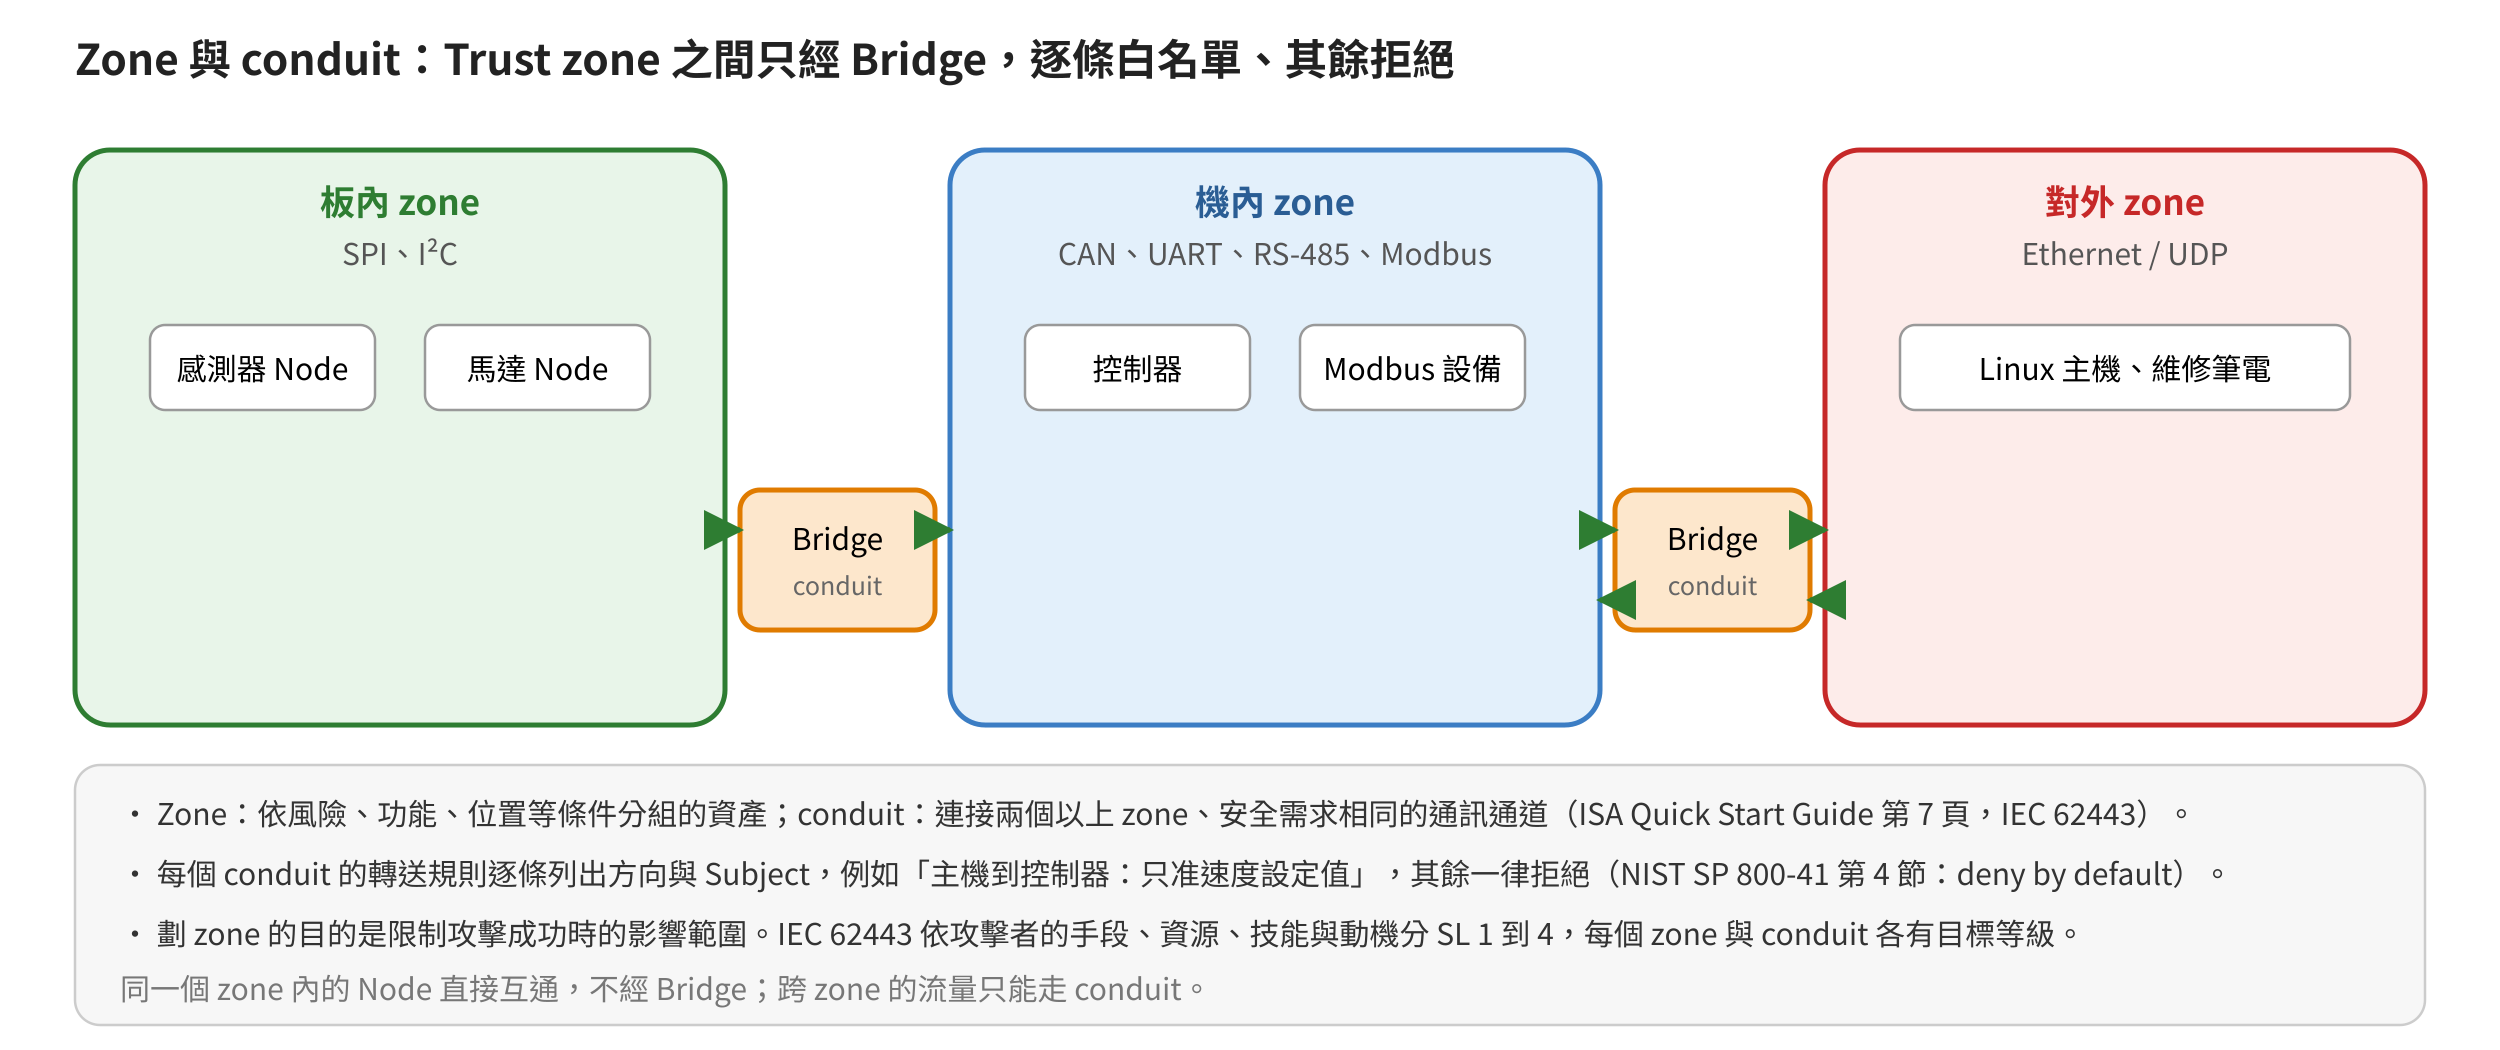
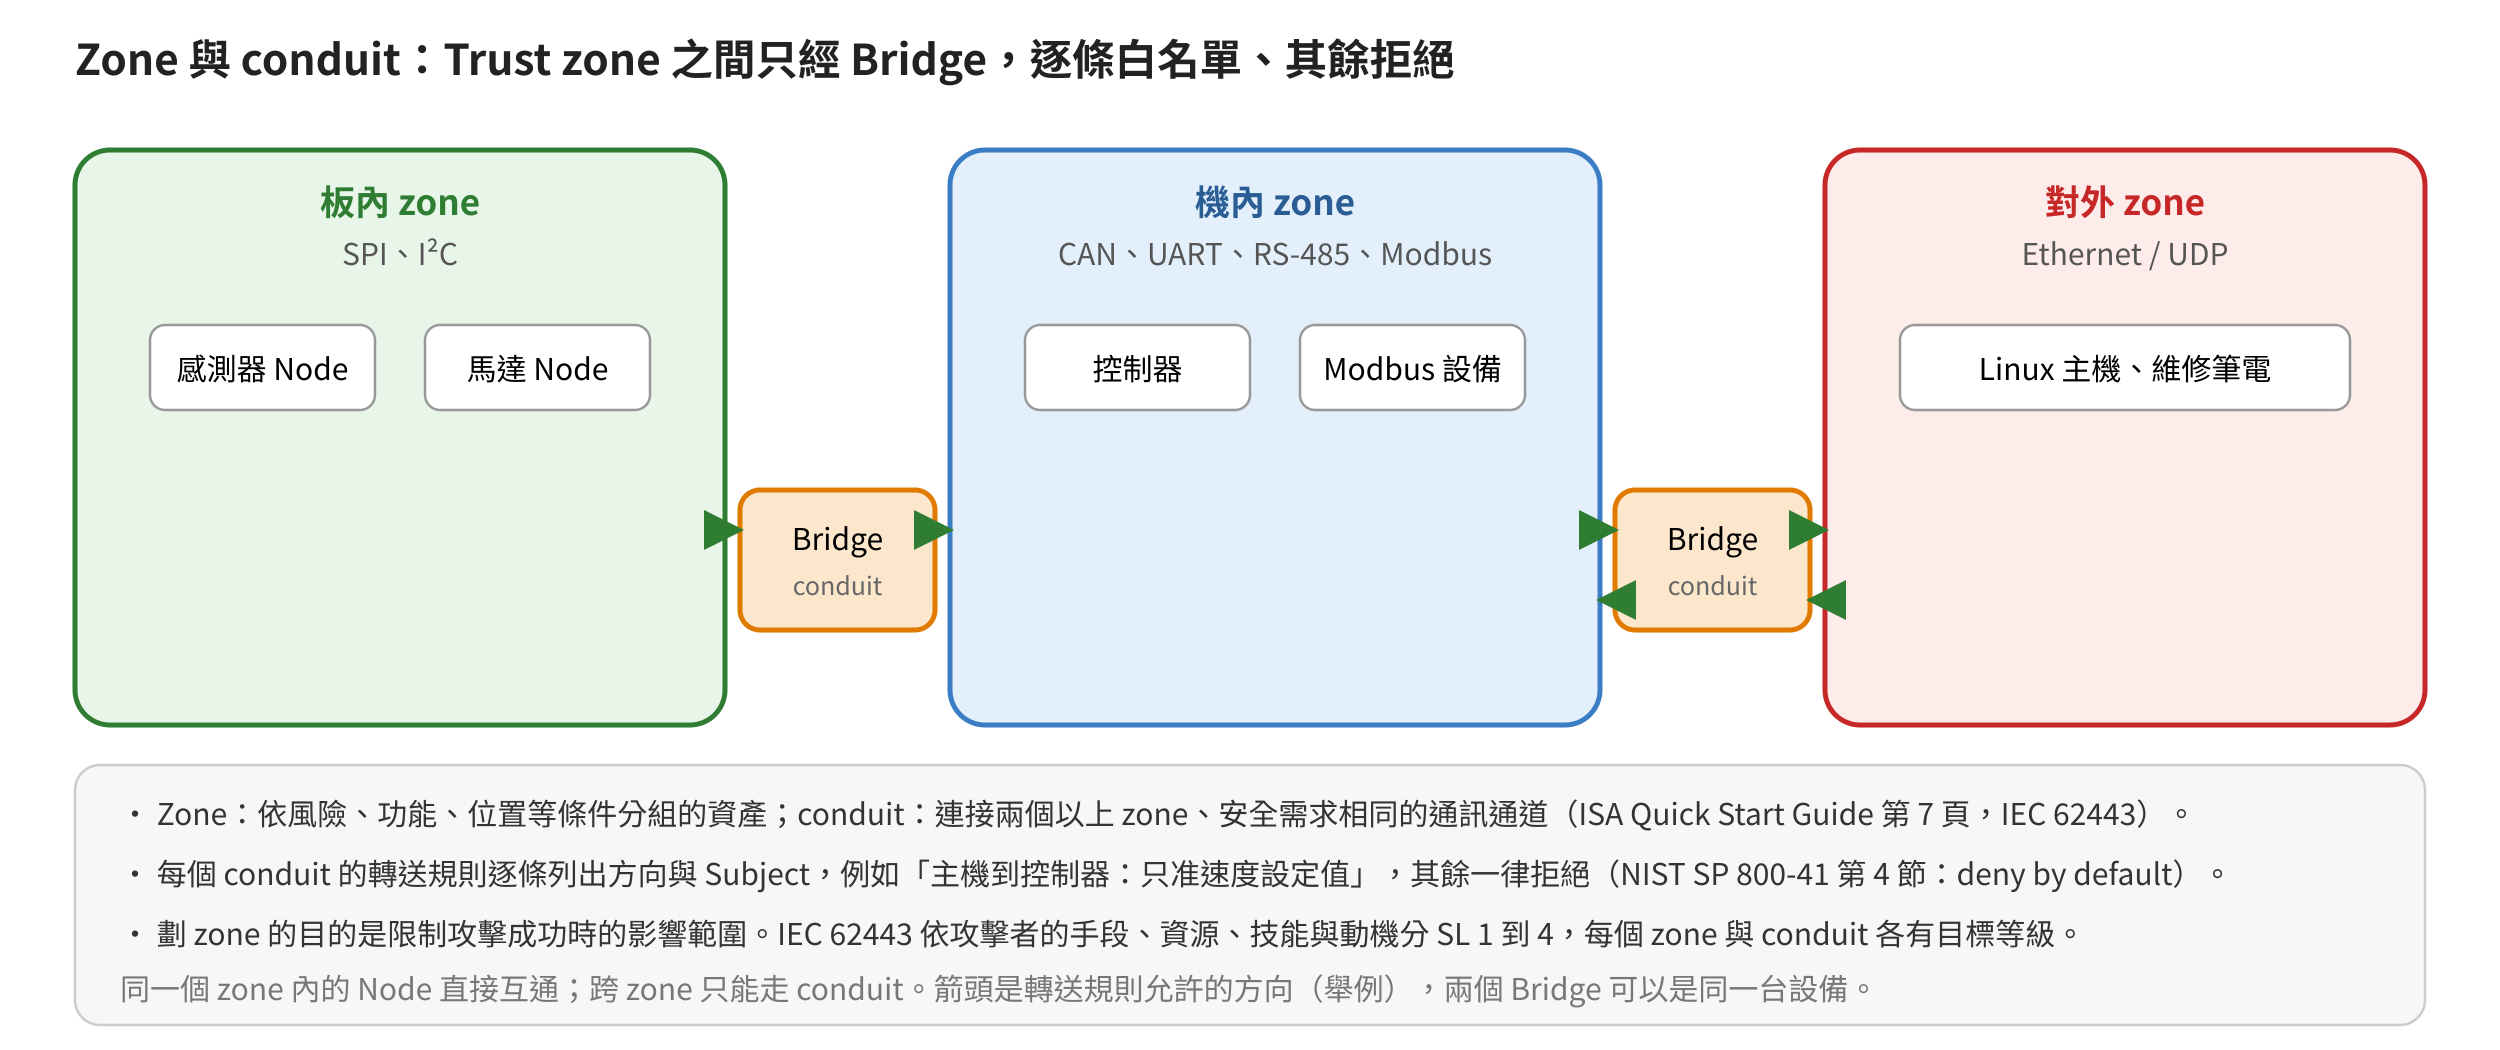
<svg xmlns="http://www.w3.org/2000/svg" viewBox="0 0 1000 420" width="1000" height="420" font-family="'Noto Sans CJK TC','PingFang TC','Microsoft JhengHei',sans-serif">
  <rect width="1000" height="420" fill="#ffffff" />
  <defs>
    <marker id="zc" viewBox="0 0 10 10" refX="9" refY="5" markerWidth="8" markerHeight="8" orient="auto-start-reverse">
      <path d="M0,0 L10,5 L0,10 z" fill="#2e7d32" />
    </marker>
  </defs>
  <text x="30" y="30" font-size="17" font-weight="bold" fill="#222">Zone 與 conduit：Trust zone 之間只經 Bridge，逐條白名單、其餘拒絕</text>
  <rect x="30" y="60" width="260" height="230" rx="14" fill="#e8f5e9" stroke="#2e7d32" stroke-width="2" />
  <text x="160" y="86" font-size="14" font-weight="bold" text-anchor="middle" fill="#2e7d32">板內 zone</text>
  <text x="160" y="106" font-size="12" text-anchor="middle" fill="#555">SPI、I²C</text>
  <rect x="380" y="60" width="260" height="230" rx="14" fill="#e3f0fb" stroke="#3b7dc4" stroke-width="2" />
  <text x="510" y="86" font-size="14" font-weight="bold" text-anchor="middle" fill="#2a5d94">機內 zone</text>
  <text x="510" y="106" font-size="12" text-anchor="middle" fill="#555">CAN、UART、RS-485、Modbus</text>
  <rect x="730" y="60" width="240" height="230" rx="14" fill="#fdecea" stroke="#c62828" stroke-width="2" />
  <text x="850" y="86" font-size="14" font-weight="bold" text-anchor="middle" fill="#c62828">對外 zone</text>
  <text x="850" y="106" font-size="12" text-anchor="middle" fill="#555">Ethernet / UDP</text>
  <g font-size="12" text-anchor="middle">
    <rect x="60" y="130" width="90" height="34" rx="6" fill="#ffffff" stroke="#999" />
    <text x="105" y="152">感測器 Node</text>
    <rect x="170" y="130" width="90" height="34" rx="6" fill="#ffffff" stroke="#999" />
    <text x="215" y="152">馬達 Node</text>
    <rect x="410" y="130" width="90" height="34" rx="6" fill="#ffffff" stroke="#999" />
    <text x="455" y="152">控制器</text>
    <rect x="520" y="130" width="90" height="34" rx="6" fill="#ffffff" stroke="#999" />
    <text x="565" y="152">Modbus 設備</text>
    <rect x="760" y="130" width="180" height="34" rx="6" fill="#ffffff" stroke="#999" />
    <text x="850" y="152">Linux 主機、維修筆電</text>
  </g>
  <g font-size="12" text-anchor="middle">
    <rect x="296" y="196" width="78" height="56" rx="8" fill="#fde7cc" stroke="#e07b00" stroke-width="2" />
    <text x="335" y="220">Bridge</text>
    <text x="335" y="238" font-size="10" fill="#666">conduit</text>
    <rect x="646" y="196" width="78" height="56" rx="8" fill="#fde7cc" stroke="#e07b00" stroke-width="2" />
    <text x="685" y="220">Bridge</text>
    <text x="685" y="238" font-size="10" fill="#666">conduit</text>
  </g>
  <g stroke="#2e7d32" stroke-width="2" fill="none" marker-end="url(#zc)">
    <path d="M290,212 H296" />
    <path d="M374,212 H380" />
    <path d="M640,212 H646" />
    <path d="M724,212 H730" />
    <path d="M730,240 H724" />
    <path d="M646,240 H640" />
  </g>
  <rect x="30" y="306" width="940" height="104" rx="10" fill="#f7f7f7" stroke="#ccc" />
  <g font-size="12" fill="#333">
    <text x="48" y="330">• Zone：依風險、功能、位置等條件分組的資產；conduit：連接兩個以上 zone、安全需求相同的通訊通道（ISA Quick Start Guide 第 7 頁，IEC 62443）。</text>
    <text x="48" y="354">• 每個 conduit 的轉送規則逐條列出方向與 Subject，例如「主機到控制器：只准速度設定值」，其餘一律拒絕（NIST SP 800-41 第 4 節：deny by default）。</text>
    <text x="48" y="378">• 劃 zone 的目的是限制攻擊成功時的影響範圍。IEC 62443 依攻擊者的手段、資源、技能與動機分 SL 1 到 4，每個 zone 與 conduit 各有目標等級。</text>
-     <text x="48" y="400" fill="#777">同一個 zone 內的 Node 直接互通，不經 Bridge；跨 zone 的流量只能走 conduit。</text>
+     <text x="48" y="400" fill="#777">同一個 zone 內的 Node 直接互通；跨 zone 只能走 conduit。箭頭是轉送規則允許的方向（舉例），兩個 Bridge 可以是同一台設備。</text>
  </g>
</svg>
